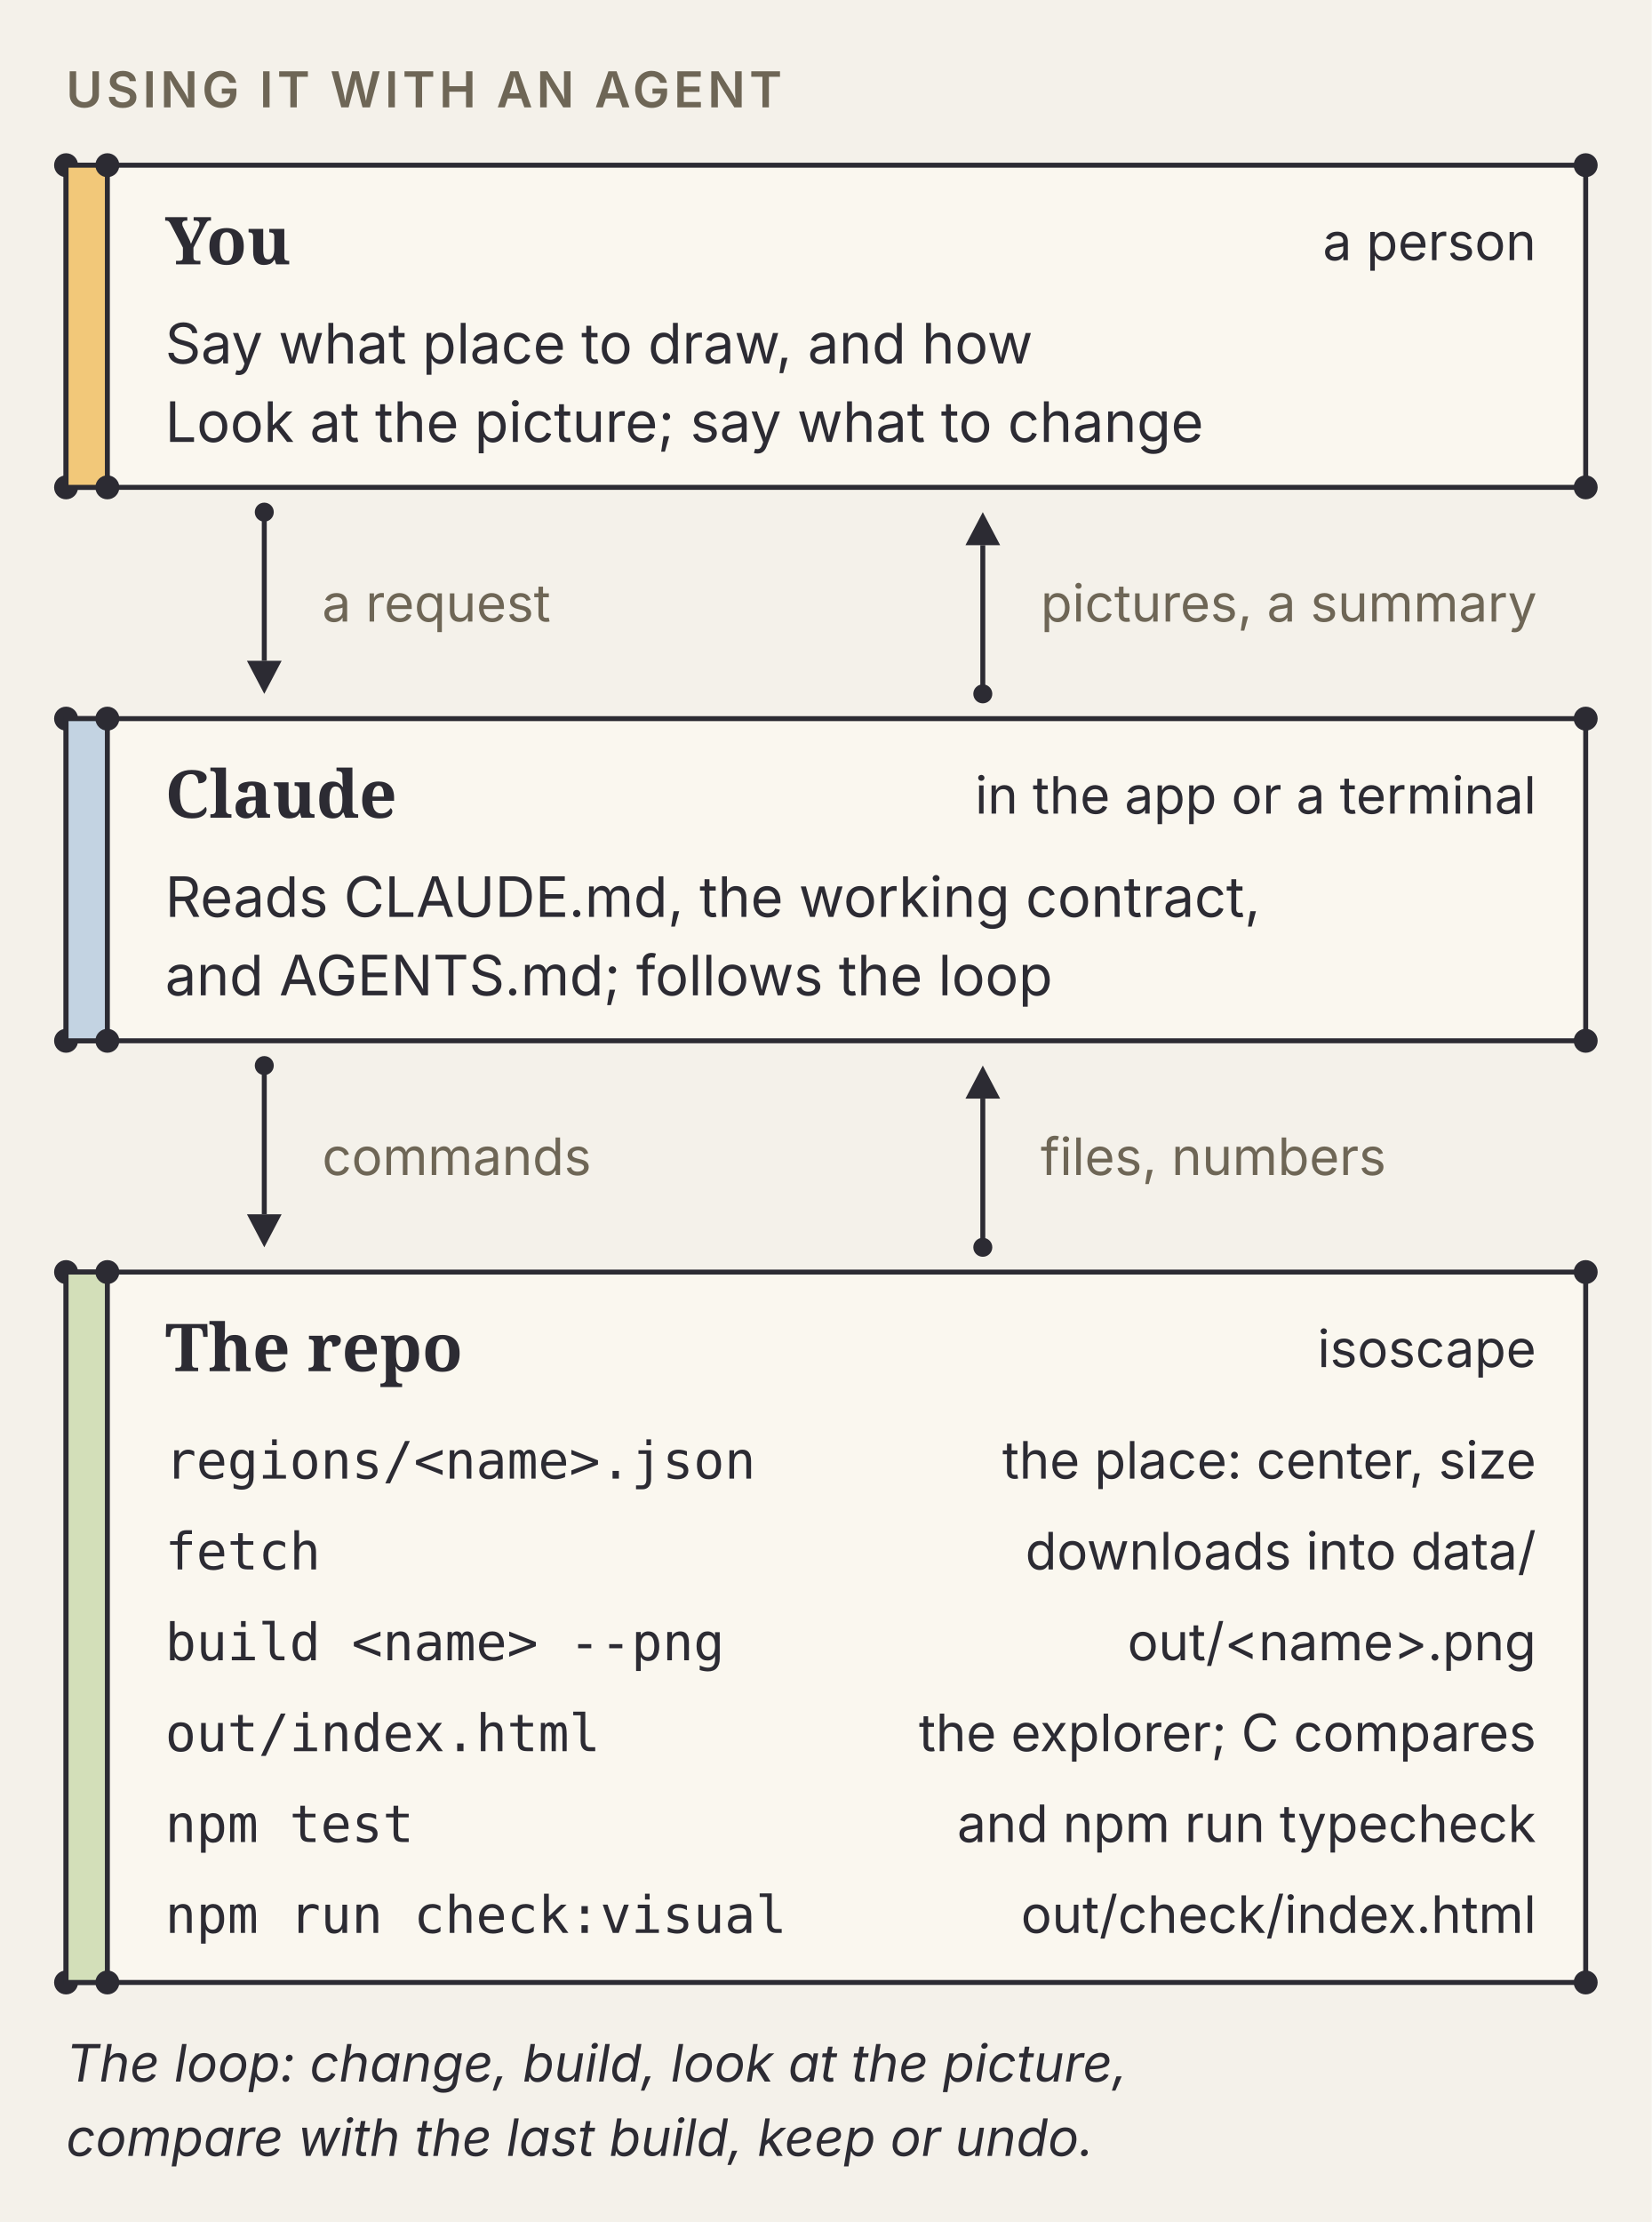
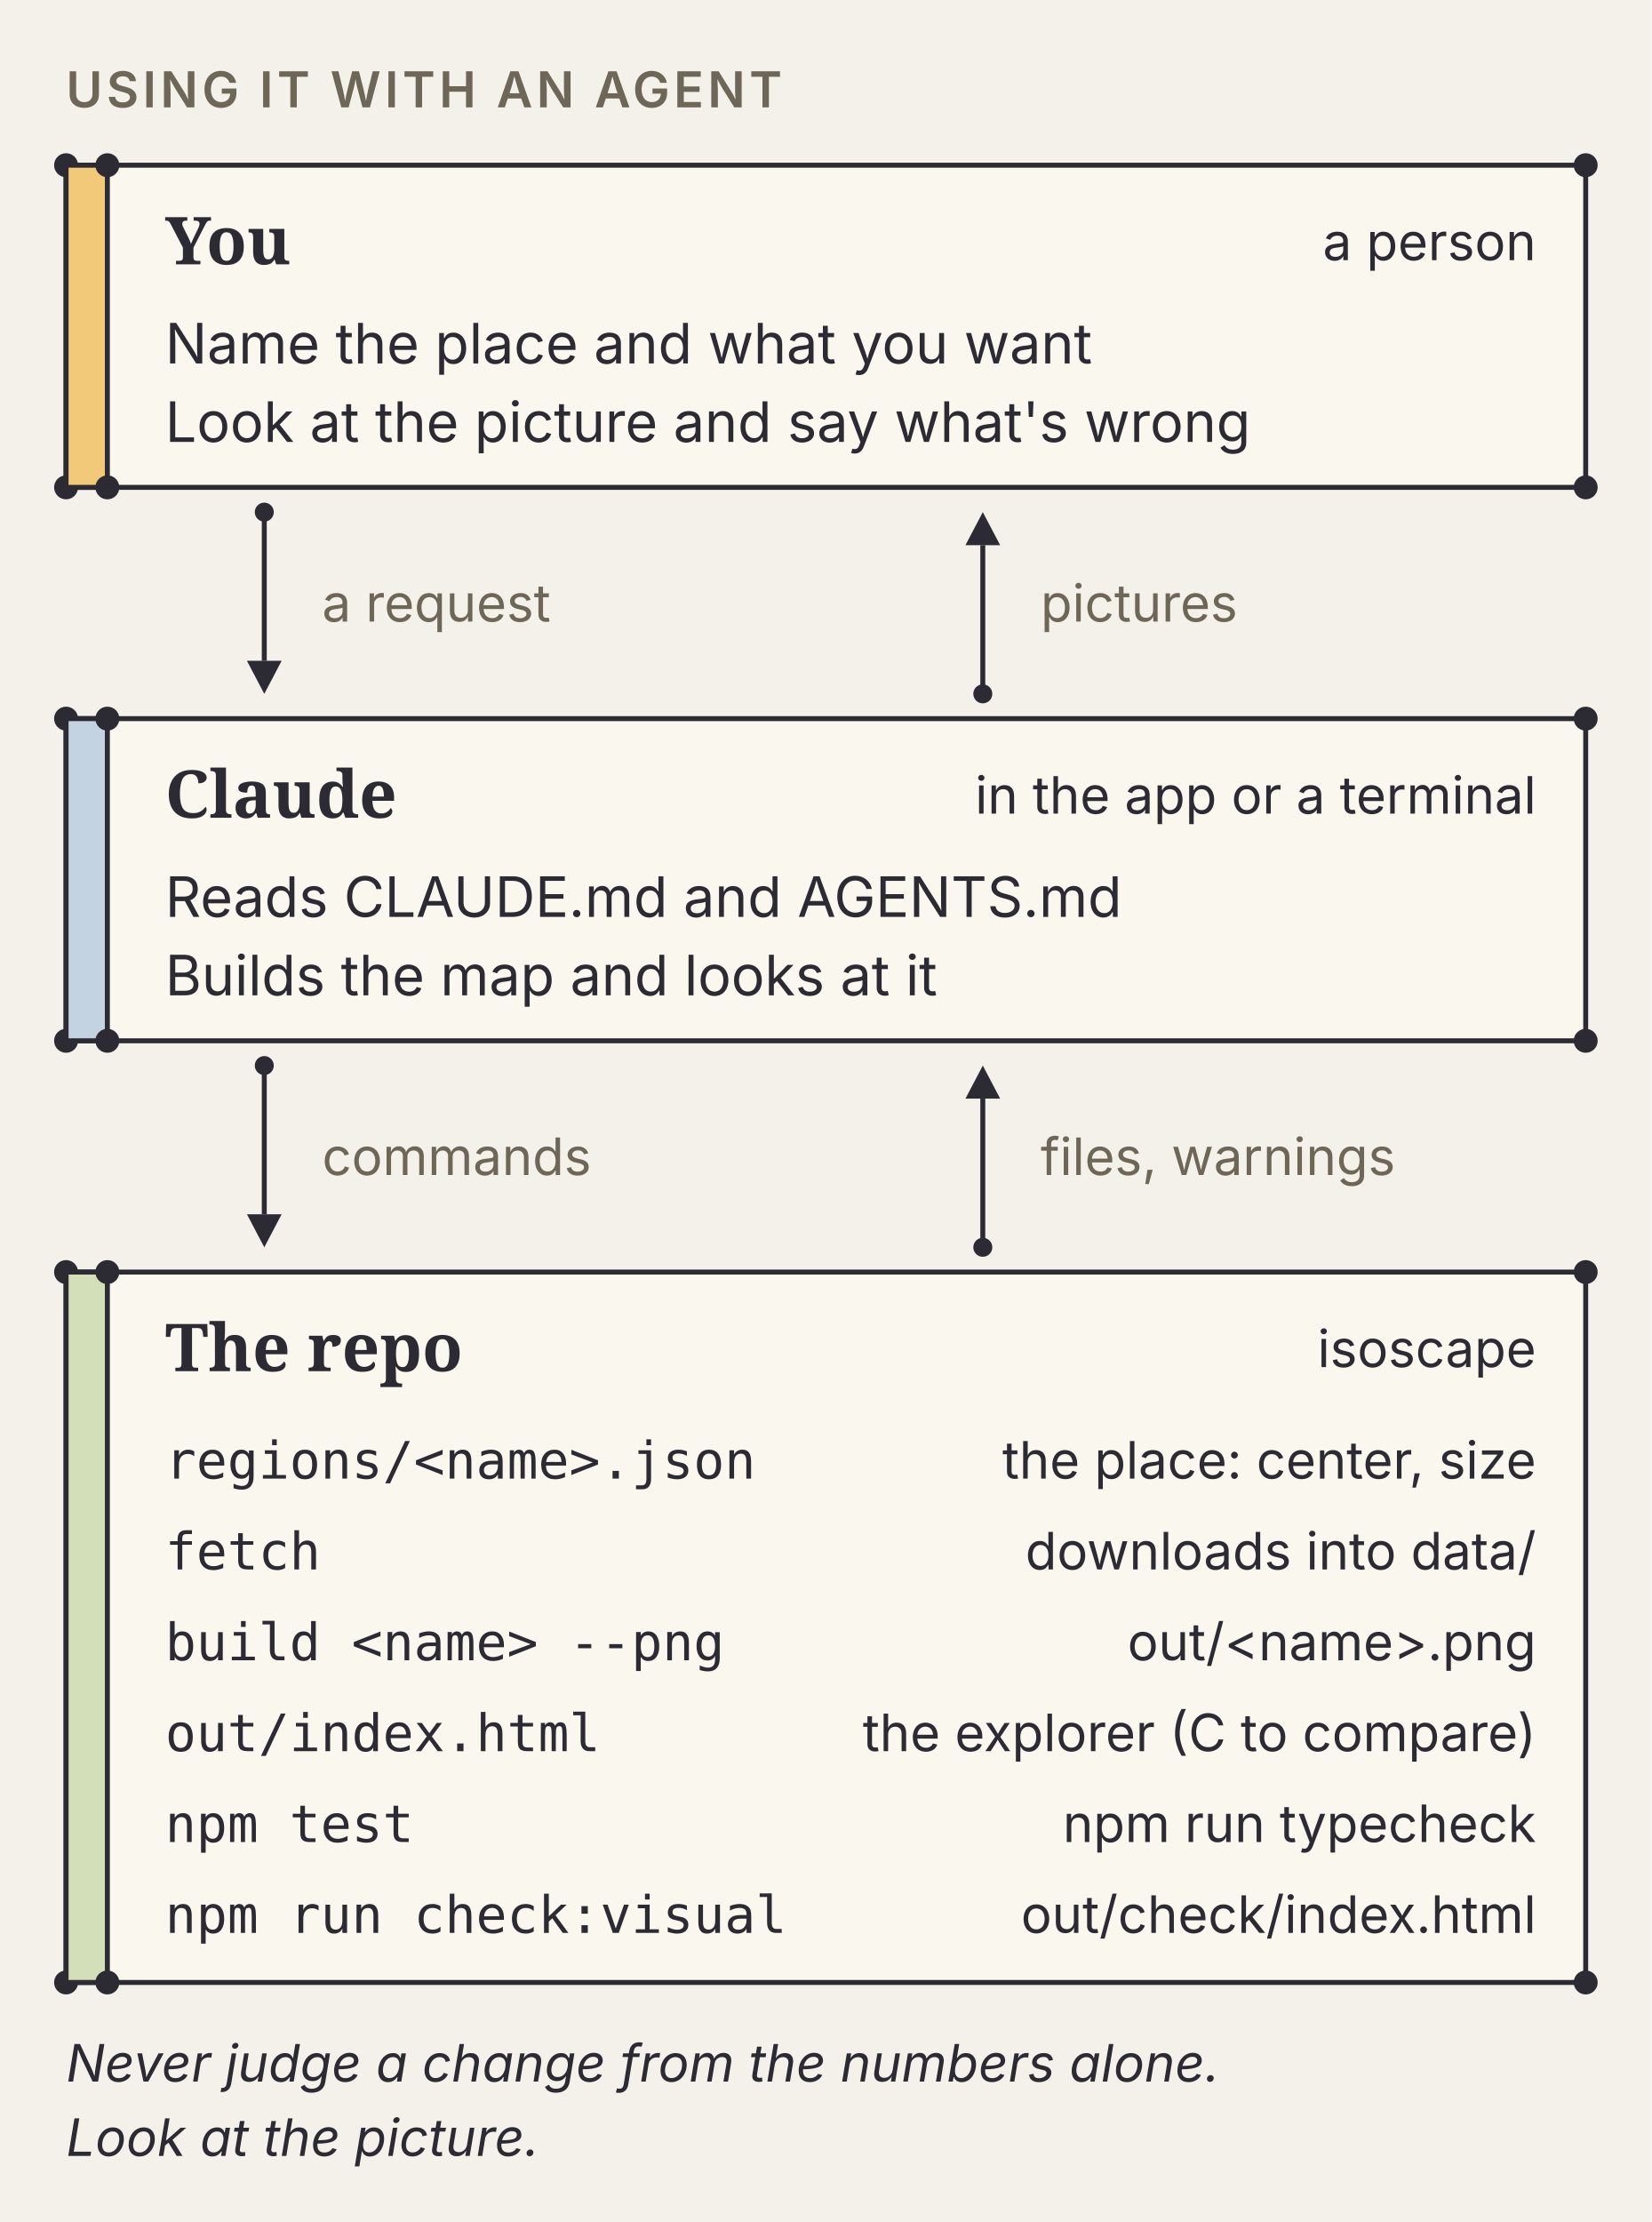
<svg xmlns="http://www.w3.org/2000/svg" viewBox="0 0 400 538" width="400" height="538" role="img" aria-labelledby="agent-t agent-d">
  <style>
text{font-family:ui-sans-serif, -apple-system, 'Segoe UI', system-ui, sans-serif}
.h{font:600 12px ui-sans-serif, -apple-system, 'Segoe UI', system-ui, sans-serif;letter-spacing:.08em}
.n{font:700 16px 'Libre Baskerville', Baskerville, Georgia, serif}
.b{font-size:13.5px}
.bb{font-size:13.5px;font-weight:600}
.m{font:12.5px ui-monospace, SFMono-Regular, Menlo, monospace}
.s{font-size:12.5px}
.si{font-size:12.5px;font-style:italic}
.bg{fill:#f4f1ea}.ink{fill:#2c2b33}.dim{fill:#6e6656}.card{fill:#faf7ef}.artist{fill:#f2c879}.agent{fill:#c3d3e2}.code{fill:#d3dfb9}.cache{fill:#a8cad8}.acc{fill:#b5392f}.edge{fill:none;stroke:#2c2b33;stroke-width:1.2}.thin{fill:none;stroke:#2c2b33;stroke-width:0.72}.edge.card{fill:#faf7ef}.edge.cache{fill:#a8cad8}.edge.artist{fill:#f2c879}.edge.agent{fill:#c3d3e2}.edge.code{fill:#d3dfb9}.mark{fill:#f4f1ea;stroke:#2c2b33;stroke-width:1.2}.mark.solid{fill:#2c2b33}.mark.dash{stroke-dasharray:2.6 1.7}.hl{fill:none;stroke:#b5392f;stroke-width:1.68;stroke-dasharray:6 4}
@media (prefers-color-scheme: dark){.bg{fill:#14161d}.ink{fill:#c9d1e6}.dim{fill:#8a90a2}.card{fill:#1d2029}.artist{fill:#8a6f3c}.agent{fill:#34465a}.code{fill:#22302a}.cache{fill:#1b2e3b}.acc{fill:#e0614f}.edge{fill:none;stroke:#c9d1e6;stroke-width:1.2}.thin{fill:none;stroke:#c9d1e6;stroke-width:0.72}.edge.card{fill:#1d2029}.edge.cache{fill:#1b2e3b}.edge.artist{fill:#8a6f3c}.edge.agent{fill:#34465a}.edge.code{fill:#22302a}.mark{fill:#14161d;stroke:#c9d1e6;stroke-width:1.2}.mark.solid{fill:#c9d1e6}.mark.dash{stroke-dasharray:2.6 1.7}.hl{fill:none;stroke:#e0614f;stroke-width:1.68;stroke-dasharray:6 4}}
</style>
  <rect width="400" height="538" class="bg" />
  <text x="16" y="26" class="h dim">USING IT WITH AN AGENT</text>
  <rect x="16" y="40" width="368" height="78" class="edge card" />
  <circle cx="16" cy="40" r="2.9" class="ink" />
  <circle cx="384" cy="40" r="2.9" class="ink" />
  <circle cx="16" cy="118" r="2.9" class="ink" />
  <circle cx="384" cy="118" r="2.9" class="ink" />
  <rect x="16" y="40" width="10" height="78" class="edge artist" />
  <circle cx="26" cy="40" r="2.9" class="ink" />
  <circle cx="26" cy="118" r="2.9" class="ink" />
  <text x="40" y="64" class="n ink">You</text>
  <text x="372" y="63" class="s ink" text-anchor="end">a person</text>
-   <text x="40" y="88" class="b ink">Say what place to draw, and how</text>
-   <text x="40" y="107" class="b ink">Look at the picture; say what to change</text>
+   <text x="40" y="88" class="b ink">Name the place and what you want</text>
+   <text x="40" y="107" class="b ink">Look at the picture and say what's wrong</text>
  <path d="M64 124L64 160" class="edge" />
  <path d="M64 168L59.8 160L68.2 160Z" class="ink" />
  <circle cx="64" cy="124" r="2.3" class="ink" />
  <text x="78" y="150.5" class="s dim">a request</text>
  <path d="M238 168L238 132" class="edge" />
  <path d="M238 124L242.2 132L233.8 132Z" class="ink" />
  <circle cx="238" cy="168" r="2.3" class="ink" />
-   <text x="252" y="150.5" class="s dim">pictures, a summary</text>
+   <text x="252" y="150.5" class="s dim">pictures</text>
  <rect x="16" y="174" width="368" height="78" class="edge card" />
  <circle cx="16" cy="174" r="2.9" class="ink" />
  <circle cx="384" cy="174" r="2.9" class="ink" />
  <circle cx="16" cy="252" r="2.9" class="ink" />
  <circle cx="384" cy="252" r="2.9" class="ink" />
  <rect x="16" y="174" width="10" height="78" class="edge agent" />
  <circle cx="26" cy="174" r="2.9" class="ink" />
  <circle cx="26" cy="252" r="2.9" class="ink" />
  <text x="40" y="198" class="n ink">Claude</text>
  <text x="372" y="197" class="s ink" text-anchor="end">in the app or a terminal</text>
-   <text x="40" y="222" class="b ink">Reads CLAUDE.md, the working contract,</text>
-   <text x="40" y="241" class="b ink">and AGENTS.md; follows the loop</text>
+   <text x="40" y="222" class="b ink">Reads CLAUDE.md and AGENTS.md</text>
+   <text x="40" y="241" class="b ink">Builds the map and looks at it</text>
  <path d="M64 258L64 294" class="edge" />
  <path d="M64 302L59.8 294L68.2 294Z" class="ink" />
  <circle cx="64" cy="258" r="2.3" class="ink" />
  <text x="78" y="284.5" class="s dim">commands</text>
  <path d="M238 302L238 266" class="edge" />
  <path d="M238 258L242.2 266L233.8 266Z" class="ink" />
  <circle cx="238" cy="302" r="2.3" class="ink" />
-   <text x="252" y="284.5" class="s dim">files, numbers</text>
+   <text x="252" y="284.5" class="s dim">files, warnings</text>
  <rect x="16" y="308" width="368" height="172" class="edge card" />
  <circle cx="16" cy="308" r="2.9" class="ink" />
  <circle cx="384" cy="308" r="2.9" class="ink" />
  <circle cx="16" cy="480" r="2.9" class="ink" />
  <circle cx="384" cy="480" r="2.9" class="ink" />
  <rect x="16" y="308" width="10" height="172" class="edge code" />
  <circle cx="26" cy="308" r="2.9" class="ink" />
  <circle cx="26" cy="480" r="2.9" class="ink" />
  <text x="40" y="332" class="n ink">The repo</text>
  <text x="372" y="331" class="s ink" text-anchor="end">isoscape</text>
  <text x="40" y="358" class="m ink">regions/&lt;name&gt;.json</text>
  <text x="372" y="358" class="s ink" text-anchor="end">the place: center, size</text>
  <text x="40" y="380" class="m ink">fetch</text>
  <text x="372" y="380" class="s ink" text-anchor="end">downloads into data/</text>
  <text x="40" y="402" class="m ink">build &lt;name&gt; --png</text>
  <text x="372" y="402" class="s ink" text-anchor="end">out/&lt;name&gt;.png</text>
  <text x="40" y="424" class="m ink">out/index.html</text>
-   <text x="372" y="424" class="s ink" text-anchor="end">the explorer; C compares</text>
+   <text x="372" y="424" class="s ink" text-anchor="end">the explorer (C to compare)</text>
  <text x="40" y="446" class="m ink">npm test</text>
-   <text x="372" y="446" class="s ink" text-anchor="end">and npm run typecheck</text>
+   <text x="372" y="446" class="s ink" text-anchor="end">npm run typecheck</text>
  <text x="40" y="468" class="m ink">npm run check:visual</text>
  <text x="372" y="468" class="s ink" text-anchor="end">out/check/index.html</text>
-   <text x="16" y="504" class="si ink">The loop: change, build, look at the picture,</text>
-   <text x="16" y="522" class="si ink">compare with the last build, keep or undo.</text>
+   <text x="16" y="504" class="si ink">Never judge a change from the numbers alone.</text>
+   <text x="16" y="522" class="si ink">Look at the picture.</text>
</svg>
